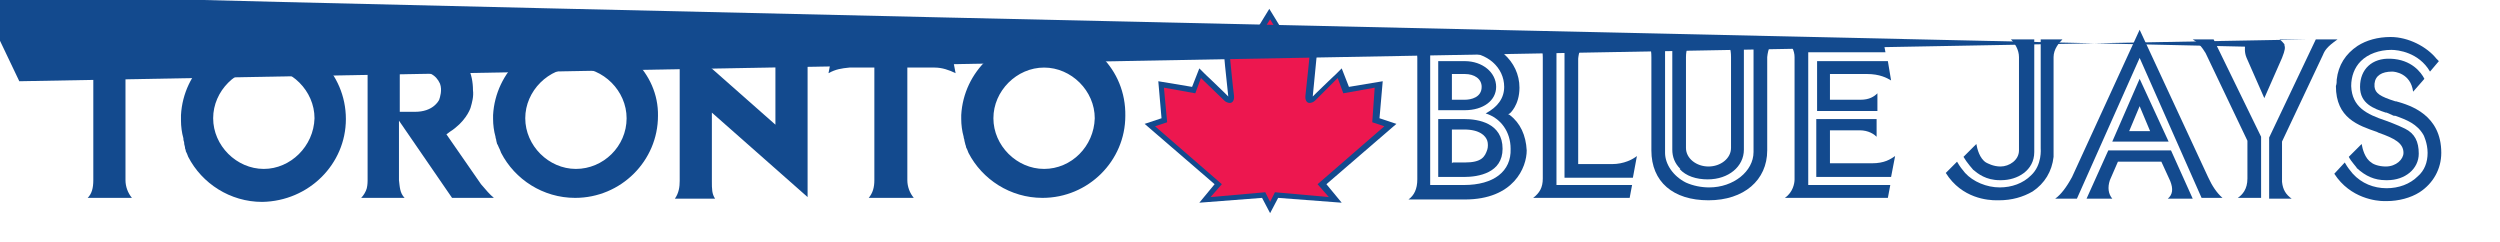
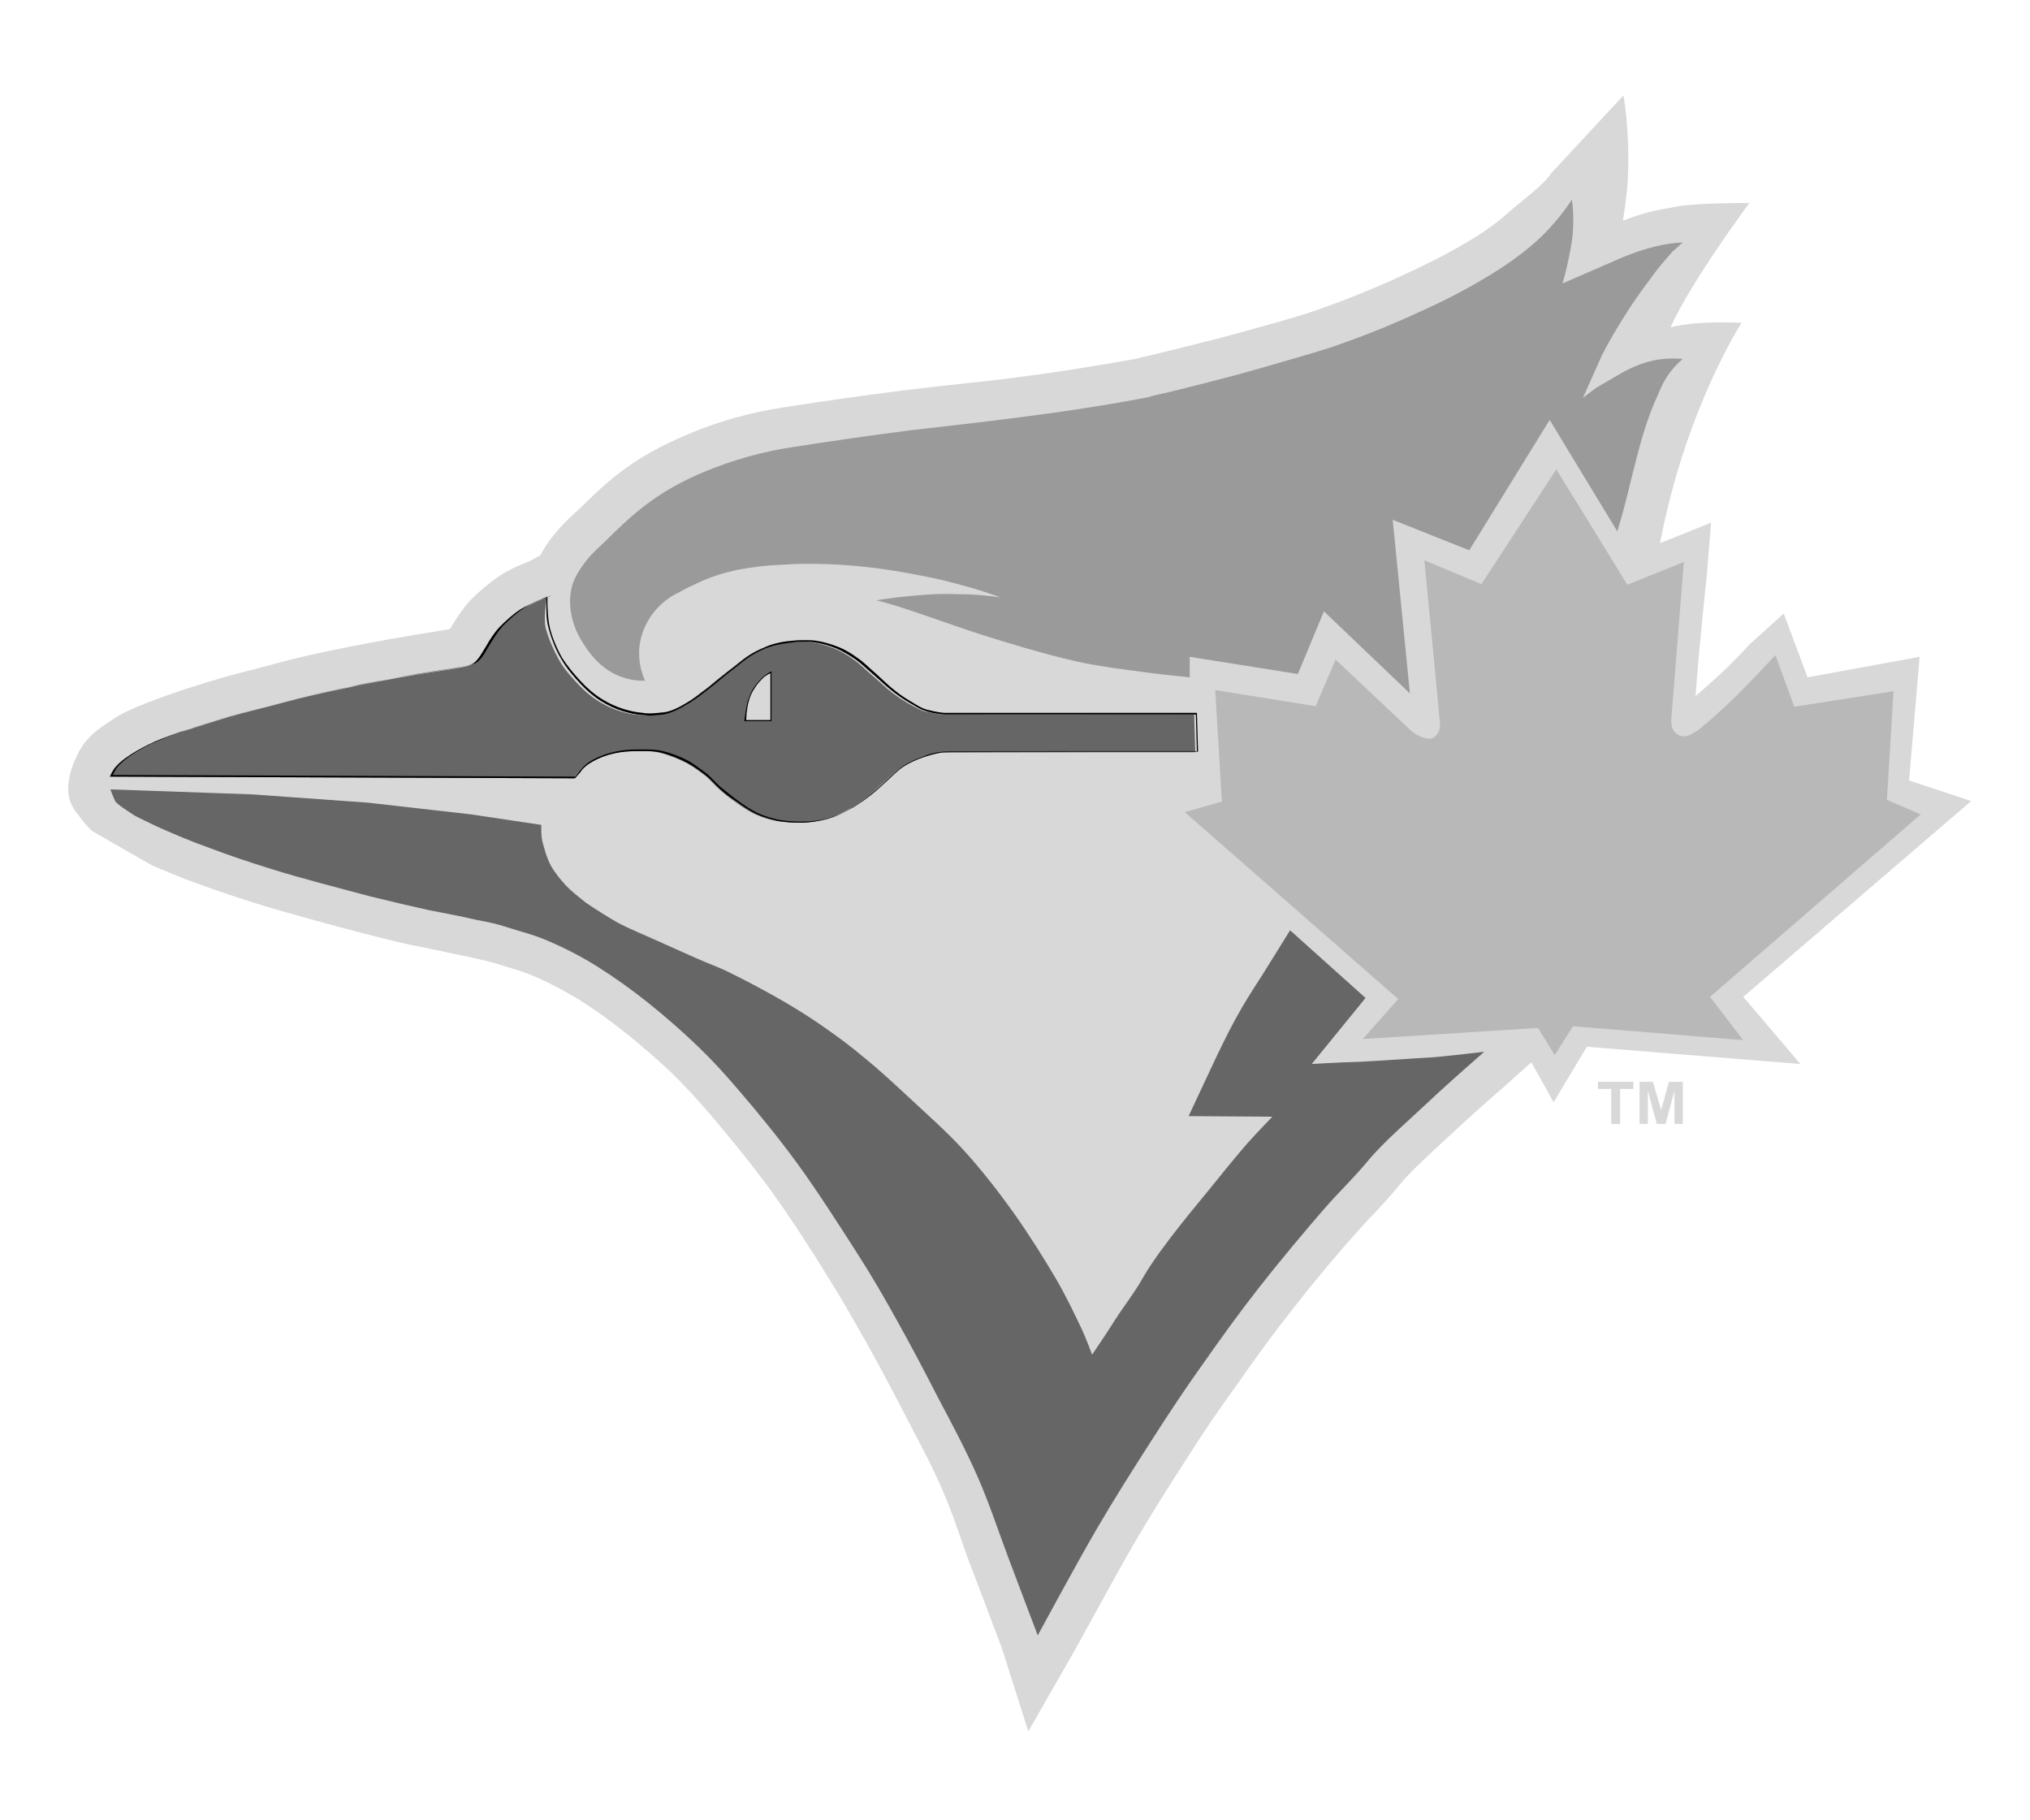
- <svg xmlns="http://www.w3.org/2000/svg" version="1.1" viewBox="0 0 310.8 30">
-   <style>.st0{fill:#134a8e;}.st1{fill:#ED174F;}</style>
-   <g>
-     <path class="st0" d="m 156.9,24.6 1,1.9 1,-1.9 7.9,0.6 -1.9,-2.3 8.7,-7.5 -2.1,-0.7 0.4,-4.6 -4.2,0.7 -0.9,-2.3 -0.7,0.7 c 0,0 -1.7,1.6 -2.4,2.3 l -0.5,0.5 0.7,-7.2 -3.1,1.2 -3,-4.9 -3,4.9 -2.8,-1.1 0.1,1.1 c 0,0 0.1,1.1 0.2,2.2 l 0.4,3.8 -0.5,-0.5 c -0.7,-0.7 -2.4,-2.3 -2.4,-2.3 l -0.7,-0.7 -0.9,2.3 -4.2,-0.7 0.4,4.6 -2.1,0.7 8.7,7.5 -1.9,2.3 z" />
-     <path class="st1" d="m 165.2,24.5 -1.4,-1.6 8.3,-7.2 -1.5,-0.5 0.3,-4.3 -3.9,0.7 -0.7,-1.9 c 0,0 -2.5,2.5 -2.8,2.8 -0.2,0.2 -0.5,0.3 -0.7,0.3 -0.3,0 -0.6,-0.3 -0.5,-1 0.1,-0.7 0.6,-5.8 0.6,-5.8 l -2.3,0.9 -2.7,-4.5 -2.8,4.5 -2.3,-0.9 c 0,0 0.5,5.2 0.6,5.8 0.1,0.7 -0.2,1 -0.5,1 -0.2,0 -0.5,-0.1 -0.7,-0.3 -0.3,-0.3 -2.9,-2.8 -2.9,-2.8 l -0.7,1.9 -3.9,-0.7 0.4,4.3 -1.5,0.5 8.3,7.2 -1.4,1.6 6.8,-0.6 0.6,1.2 0.6,-1.2 z" />
-     <path class="st0" d="M 96.4,15.5 84.5,5 v 17.5 c 0,0.7 -0.1,1.5 -0.6,2.2 h 5 C 88.5,24.1 88.5,23.5 88.5,22.5 V 22.4 14 l 11.9,10.5 V 6.9 c 0,-0.6 0.1,-1.3 0.4,-2 H 96 c 0.3,0.5 0.4,1.1 0.4,1.9 z" />
-     <path class="st0" d="M 6.6,4.9 5.9,9.1 C 6.8,8.6 7.5,8.5 8.5,8.4 h 3.1 v 14 c 0,1 -0.2,1.7 -0.7,2.2 h 5.5 C 15.9,24 15.6,23.2 15.6,22.4 V 8.4 H 19 c 0.9,0 1.8,0.3 2.6,0.7 L 20.8,4.8 H 6.6 Z" />
-     <path class="st0" d="M 103.8,4.9 103,9.1 c 0.9,-0.5 1.6,-0.6 2.6,-0.7 h 3.1 v 14 c 0,0.9 -0.2,1.6 -0.7,2.2 h 5.6 c -0.5,-0.6 -0.8,-1.4 -0.8,-2.2 v -14 h 3.4 c 0.9,0 1.8,0.3 2.6,0.7 L 118,4.9 Z" />
-     <path class="st0" d="m 59.8,22.9 -4.3,-6.2 0.4,-0.3 c 1.9,-1.2 2.5,-2.7 2.6,-3 0.2,-0.7 0.4,-1.4 0.3,-2.2 0,-1 -0.2,-2 -0.6,-2.8 L 58.1,8.3 C 57.7,7.6 57.4,7.2 56.9,6.7 56.2,6 55.1,5.5 53.9,5.2 53.6,5.1 52.5,4.9 51.4,4.9 h -6.5 c 0.5,0.7 0.8,1.3 0.8,2 v 15.6 c 0,0 0,0.5 -0.1,0.9 -0.1,0.4 -0.4,0.9 -0.7,1.2 h 5.4 C 49.7,24 49.7,23.2 49.6,22.4 V 15 l 6.6,9.6 h 5.2 c -0.5,-0.4 -1,-1 -1.6,-1.7 z M 54.6,12.4 c -0.1,0.2 -0.8,1.5 -3,1.5 H 49.7 V 8.8 h 1.8 c 1.8,0 2.7,0.5 3.2,1.6 0.3,0.8 0,1.7 -0.1,2 z" />
-     <path class="st0" d="m 208.8,21 c 0.8,0.9 2.1,1.3 3.5,1.3 2.6,0 4.5,-1.6 4.5,-3.7 V 4.9 h -2.5 c 0.7,0.5 0.9,1.2 0.9,2.2 0,0 0,7.4 0,11.3 0,1.3 -1.3,2.3 -2.8,2.3 -1.5,0 -2.8,-1 -2.8,-2.3 V 7.1 c 0,-1 0.3,-1.7 1,-2.2 h -2.7 v 13.7 c 0,0.9 0.3,1.7 1,2.4 z" />
-     <path class="st0" d="m 220.5,4.9 h -2.5 v 14 c 0,2.4 -2.5,4.4 -5.5,4.4 -1,0 -2,-0.2 -2.9,-0.6 -1.6,-0.8 -2.6,-2.3 -2.6,-3.7 0,0 0,-0.1 0,-0.5 V 4.9 h -2.6 c 0.7,0.5 0.9,1.1 0.9,2.2 0,0 0,11.6 0,11.6 0,3.9 2.7,6.2 7.1,6.2 4.4,0 7.3,-2.5 7.3,-6.2 V 7.1 c 0.1,-1 0.4,-1.7 1,-2.2 z" />
-     <path class="st0" d="m 290.6,4.9 h -2.7 l -5.8,12.2 v 7.6 h 2.8 c -0.7,-0.5 -1.1,-1.1 -1.2,-2.1 v -5 l 5.1,-10.8 c 0.2,-0.5 0.5,-1 1.8,-1.9 z" />
-     <path class="st0" d="m 286.7,4.9 h -3.3 c 0.3,0.2 0.5,0.5 0.6,0.6 v 0.1 c 0.1,0.3 0.1,0.6 -0.3,1.6 l -2.2,5 -2.2,-5 C 279,6.5 279.1,5.9 279.1,5.8 0.1,-0.4 0.3,-0.6 0.6,-0.8 h -3.4 l 5.2,10.9 z" />
-     <path class="st0" d="m 275.2,4.9 h -2.6 c 0.8,0.5 1.1,0.9 1.6,1.7 l 5.2,10.9 v 4.7 c 0,1.3 -0.6,2 -1.2,2.4 h 2.9 V 17 Z" />
-     <path class="st0" d="m 253.7,4.9 v 13.5 c 0,0.1 0.2,2.1 -1.2,3.4 -1,1 -2.4,1.5 -3.9,1.5 -1.6,0 -3.3,-0.7 -4.3,-1.8 -0.4,-0.5 -0.6,-0.7 -1,-1.4 l -1.4,1.4 c 2,3.2 5.3,3.4 6.3,3.4 0.2,0 0.3,0 0.3,0 1.6,0 3,-0.4 4.2,-1.1 1.5,-1 2.4,-2.5 2.6,-4.3 0,-0.1 0,-0.6 0,-0.7 V 7.1 c 0,-1 0.7,-1.8 1.1,-2.2 z" />
-     <path class="st0" d="m 248.6,22.4 h 0.2 c 2,0 4.1,-1.2 4.1,-3.5 V 4.9 H 250 c 0.5,0.5 1,1.3 1,2.2 v 11.6 c 0,1.2 -1.2,2 -2.3,2 -0.9,0 -1.6,-0.4 -1.8,-0.5 -0.8,-0.5 -1.1,-1.7 -1.2,-2.3 l -1.6,1.6 c 0.4,0.7 1.2,1.6 1.2,1.6 0.6,0.5 1.6,1.3 3.3,1.3 z" />
-     <path class="st0" d="m 182.1,7.6 h -3.3 v 6.1 h 3.3 c 2.3,0 3.9,-1.2 3.9,-2.9 0,-1.8 -1.7,-3.2 -3.9,-3.2 z m 0,4.8 h -1.6 V 9.2 h 1.6 c 1.2,0 2.1,0.6 2.1,1.6 0,1.3 -1.3,1.6 -2.1,1.6 z" />
-     <path class="st0" d="m 186.8,18.5 c 0,-3.2 -3,-3.7 -4.8,-3.7 h -3.2 V 22 h 3.2 c 1.8,0 4.8,-0.5 4.8,-3.5 z m -6.3,1.8 v -4.2 h 1.5 c 2,0 2.7,0.8 2.9,1.4 0.1,0.3 0.1,0.8 0,1.1 -0.3,0.9 -0.7,1.6 -2.8,1.6 h -1.5 z" />
-     <path class="st0" d="m 187.7,14.3 -0.2,-0.1 0.2,-0.1 c 0,0 1.2,-1 1.2,-3.2 C 188.9,7.6 186,5 182.2,5 h -7 c 0.6,0.5 1,1.3 1,2.2 v 15.1 c 0,1.2 -0.4,2 -1.1,2.5 h 7 c 6.1,0 7.7,-4 7.7,-6.1 -0.1,-1.9 -0.8,-3.4 -2.1,-4.4 z M 182,23 h -4.2 V 6.5 h 4.3 c 2.8,0 4.9,1.9 4.9,4.3 0,1.4 -0.8,2.5 -2.3,3.3 1.9,0.6 3.1,2.3 3.1,4.4 0.1,2.8 -2.1,4.5 -5.8,4.5 z" />
-     <path class="st0" d="m 193.5,4.9 h -2.6 c 0.6,0.5 0.9,1.2 0.9,2.2 v 15.1 c 0,1.1 -0.4,1.8 -1.2,2.4 h 12 l 0.3,-1.6 h -9.4 z" />
-     <path class="st0" d="m 200.1,20.4 c -0.6,0 -2.5,0 -3.7,0 h -0.2 v -0.2 c 0,-1.7 0,-11.4 0,-12.9 0,0 0.1,-1.5 0.9,-2.2 h -2.6 v 17 h 8.5 l 0.5,-2.7 c -0.5,0.4 -1.6,1 -3.1,1 h -0.3 z" />
-     <path class="st0" d="m 232.7,20.3 c 0,0 -0.2,0 -1.3,0 -1.5,0 -3.7,0 -3.7,0 h -0.2 v -4.1 h 3.7 c 1.1,0 1.8,0.5 2.1,0.8 v -2.2 h -7.5 V 22 h 9.3 l 0.5,-2.6 c -0.6,0.4 -1.3,0.9 -2.9,0.9 z" />
-     <path class="st0" d="m 225.8,13.8 h 7.6 v -2.2 c -0.4,0.4 -1,0.8 -2.1,0.8 h -3.8 V 9.2 h 4.6 c 1.6,0 2.5,0.5 3,0.8 l -0.4,-2.4 h -8.8 v 6.2 z" />
-     <path class="st0" d="m 224.7,6.5 h 9.7 L 234.1,4.9 H 222 c 0.7,0.6 1.1,1.4 1.1,2.2 0,7.6 0,11.4 0,13.3 0,1.9 0,1.9 0,1.9 0,0.5 -0.2,1.6 -1.2,2.3 h 12.8 L 235,23 H 224.8 V 6.5 Z" />
-     <path class="st0" d="m 262.6,17.6 h 7 L 266,9.8 Z m 2.1,-1.3 1.3,-3.1 1.3,3.1 z" />
-     <path class="st0" d="m 274.5,22 L 266,3.7 257.6,22 c -0.7,1.3 -1.4,2.2 -2.1,2.7 h 2.7 l 7.8,-17.5 7.7,17.4 h 2.6 C 275.6,24 275,23.1 274.5,22 Z" />
-     <path class="st0" d="m 262.1,18.7 -2.7,6 h 3.2 c -0.5,-0.6 -0.6,-1.4 -0.3,-2.3 l 1,-2.3 h 5.4 l 1.1,2.4 c 0.4,1 0.3,1.7 -0.3,2.2 h 3.1 l -2.7,-6 z" />
-     <path class="st0" d="m 303.5,19 c 0,-4.7 -3.8,-5.9 -5.6,-6.4 h -0.1 c -1.9,-0.6 -2.5,-1 -2.6,-1.8 0,-0.2 0,-0.3 0,-0.4 0.1,-1 0.9,-1.5 2.2,-1.5 0.3,0 2.3,0.2 2.6,2.5 l 1.4,-1.6 C 301,9 299.8,7.4 297.2,7.3 c -2.3,-0.1 -3.8,1.3 -3.8,3.5 0,2.1 1.7,2.7 3.2,3.2 h 0.1 l 0.7,0.3 c 0.1,0.1 0.3,0.1 0.4,0.1 1.4,0.5 2.7,1 3.5,2.4 0,0 0.5,1 0.5,2.2 0,1.2 -0.4,2.2 -1.2,2.9 -1,1 -2.4,1.5 -3.9,1.5 -1.6,0 -3.1,-0.6 -4.2,-1.8 -0.4,-0.5 -0.6,-0.7 -1,-1.4 l -1.3,1.4 c 2,3.1 5.3,3.4 6.2,3.4 0.1,0 0.1,0 0.1,0 h 0.2 c 1.5,0 3,-0.4 4.1,-1.1 1.7,-1.1 2.7,-2.9 2.7,-4.9 z" />
-     <path class="st0" d="m 296.6,22.4 h 0.2 c 2.2,0 3.9,-1.4 3.9,-3.3 0,-1.5 -0.5,-2.5 -1.7,-3.1 -1,-0.5 -2.4,-1 -2.4,-1 -2.4,-0.8 -4.2,-1.7 -4.3,-4.3 0,-1.2 0.4,-2.3 1.2,-3.1 0.9,-0.9 2.3,-1.4 3.8,-1.4 0.8,0 3.4,0.3 4.8,2.7 l 1.1,-1.3 -0.1,-0.1 -0.2,-0.2 c -1.2,-1.5 -3.5,-2.7 -5.7,-2.7 -1.6,0 -3,0.4 -4.1,1.1 -1.5,1 -2.4,2.4 -2.6,4.2 0,0.3 0,0.5 -0.1,0.8 0,4 2.8,4.9 5.1,5.7 l 0.2,0.1 c 2,0.7 3.1,1.3 3.1,2.5 0,0.8 -0.9,1.7 -2.2,1.7 -0.9,0 -1.6,-0.3 -1.8,-0.5 -0.8,-0.5 -1.1,-1.7 -1.2,-2.3 l -1.6,1.6 c 0.3,0.6 1,1.3 1,1.4 1.1,1 2.2,1.5 3.6,1.5 z" />
-     <path class="st0" d="m 32.8,4.6 c -5.5,0 -10,4.3 -10.3,9.7 0,0.2 0,0.3 0,0.5 0,0.1 0,0.1 0,0.2 0,0.7 0.1,1.5 0.3,2.2 0,0 0,0 0,0.1 0,0.2 0.1,0.3 0.1,0.5 0,0 0,0.1 0,0.1 0,0.1 0.1,0.3 0.1,0.4 0,0 0,0.1 0,0.1 0,0.1 0.1,0.2 0.1,0.4 0.1,0.2 0.2,0.4 0.3,0.7 1.7,3.3 5.2,5.6 9.2,5.6 C 38.4,25 43,20.4 43,14.8 43,9.1 38.4,4.6 32.8,4.6 Z m 0,16.4 c -3.4,0 -6.3,-2.9 -6.3,-6.3 0,-3.4 2.9,-6.3 6.3,-6.3 3.4,0 6.3,2.9 6.3,6.3 -0.1,3.5 -3,6.3 -6.3,6.3 z" />
-     <path class="st0" d="m 71.6,4.6 c -5.5,0 -10,4.3 -10.3,9.7 0,0.2 0,0.3 0,0.5 0,0.7 0.1,1.5 0.3,2.2 0,0.2 0.1,0.3 0.1,0.5 0,0.1 0.1,0.3 0.1,0.4 0.1,0.1 0.1,0.2 0.2,0.4 0.1,0.2 0.2,0.4 0.3,0.7 1.7,3.3 5.2,5.6 9.2,5.6 5.7,0 10.3,-4.6 10.3,-10.2 C 81.9,9.1 77.3,4.6 71.6,4.6 Z m 0,16.4 c -3.4,0 -6.3,-2.9 -6.3,-6.3 0,-3.4 2.9,-6.3 6.3,-6.3 3.4,0 6.3,2.9 6.3,6.3 0,3.5 -2.9,6.3 -6.3,6.3 z" />
-     <path class="st0" d="m 129.8,4.6 c -5.5,0 -10,4.3 -10.3,9.7 0,0.2 0,0.3 0,0.5 0,0.7 0.1,1.5 0.3,2.2 0,0.2 0.1,0.3 0.1,0.5 0,0.1 0.1,0.3 0.1,0.4 0,0.1 0.1,0.2 0.1,0.4 0.1,0.2 0.2,0.4 0.3,0.7 1.7,3.3 5.2,5.6 9.2,5.6 5.7,0 10.3,-4.6 10.3,-10.2 0.1,-5.8 -4.5,-10.3 -10.2,-10.3 z m 0,16.4 c -3.4,0 -6.3,-2.9 -6.3,-6.3 0,-3.4 2.9,-6.3 6.3,-6.3 3.4,0 6.3,2.9 6.3,6.3 -0.1,3.5 -2.9,6.3 -6.3,6.3 z" />
+ <svg xmlns="http://www.w3.org/2000/svg" version="1.1" id="Layer_1" x="0px" y="0px" viewBox="67 86 366 328" style="enable-background:new 0 0 500 500;" xml:space="preserve">
+   <style type="text/css">
+ 	.st0{fill:#9A9A9A;}
+ 	.st1{fill:#D8D8D8;}
+ 	.st2{fill:#666666;}
+ 	.st3{fill:#B8B8B8;}
+ </style>
+   <g id="XMLID_2_">
+     <path id="XMLID_7_" class="st1" d="M422.4,230.4l-11.2-3.7l1.9-22.3l-20.2,3.7l-4.3-11.5l-6.1,5.5c-3.8,4.1-5.7,5.8-9.8,9.4   c0.7-9.8,2-21.4,2-21.5l0.8-9.8c0,0-3.1,1.3-9.2,3.7c4.6-24.2,14.7-39.7,14.7-39.7s-7.6-0.5-12.8,0.8c3.7-8.3,14.2-22.4,14.2-22.4   s-8.5-0.1-12.9,0.6c-4.5,0.8-6.4,1.2-9.9,2.6c0,0,0.8-4.8,0.9-7.7c0.4-8.5-0.8-14.9-0.8-14.9l-13,14c-1.4,2.2-5.5,5.1-7.5,6.9   c-2.2,2-4.8,3.9-8.3,5.9c-3.4,2-7.2,3.9-11.8,6c-5.3,2.4-10.1,4.3-14.7,5.9c-3.7,1.3-7.6,2.3-11.1,3.3c-3.3,0.9-6.8,1.9-10.2,2.7   c-3.4,0.9-6.9,1.7-10.6,2.6l-0.7,0.2l-0.1,0c-7.3,1.3-14.7,2.5-22,3.4c-3.8,0.5-7.6,0.9-11.4,1.3c-2.9,0.3-5.8,0.7-8.6,1   c-7.1,0.9-14.2,1.9-21.2,3c-6,0.9-11.9,2.5-17.5,4.9c-4.8,2-8.9,4.3-12.4,7c-2.6,2-4.9,4.2-7.1,6.4l-1,0.9   c-1.2,1.1-2.5,2.4-3.7,3.9c-0.9,1.1-1.7,2.3-2.4,3.6l-1.8,1c-1.3,0.5-3.9,1.6-5.5,2.7c-1.8,1.2-3.6,2.7-5.2,4.3   c-1.4,1.5-2.4,3.1-3.1,4.2l-0.2,0.3c-0.1,0.2-0.3,0.5-0.5,0.8c-1.2,0.2-2.9,0.5-4.2,0.7c-1.2,0.2-2.5,0.4-3.6,0.6   c-4.2,0.7-9.5,1.7-13.3,2.5c-3.8,0.8-7.1,1.5-10.6,2.5c-1,0.3-2,0.5-3,0.8c-2.3,0.6-4.8,1.2-7.1,1.9c-3,0.9-6.3,1.9-9.3,3   c-2.8,1-4.6,1.7-6.4,2.5c-1.8,0.8-3,1.6-3.9,2.2l-0.3,0.2c-1.4,0.9-2.7,1.9-3.8,3.2c-0.8,0.9-1.3,1.9-1.6,2.4l0,0.1   c-0.6,1.2-1.7,3.4-1.7,6.4c0,2.7,1.9,4.6,1.9,4.6c0.3,0.5,1.3,1.7,1.8,2.2c0.2,0.2,0.4,0.4,0.6,0.6l10.8,6.2   c2.9,1.2,5.6,2.4,8.3,3.3c4,1.5,7.4,2.6,11.9,4c4.7,1.4,11.9,3.4,17.7,4.9c5.1,1.3,7.8,2,11.1,2.6c3.9,0.8,7,1.5,8.2,1.7l0.8,0.2   c1.7,0.4,2.9,0.6,4.4,1.1c0.5,0.2,1.1,0.3,1.6,0.5c1.6,0.5,3.2,0.9,4.9,1.7c2.5,1,5.4,2.6,8.1,4.2c2.4,1.5,5.1,3.4,8.4,6   c3,2.4,6,5,8.5,7.4c2.5,2.5,4.2,4.3,7.1,7.7c3.8,4.5,7.2,8.7,10,12.5c3.9,5.3,8.7,12.8,10.5,15.8c2.9,4.6,4.5,7.5,6.9,11.7   c2.1,3.7,4.5,8.2,7.3,13.6c0.5,1,1,1.9,1.5,2.9c1.9,3.6,3.9,7.4,5.4,11c1.3,2.9,2.3,5.9,3.4,9c0.6,1.7,1.2,3.5,1.9,5.2   c1.8,4.8,5.3,14,5.3,14l4.8,15.1l8.2-14.3c0.1-0.1,7.3-13.4,10.6-19.1c3.6-6.2,6.7-11,9.4-15.2c3.1-4.9,6.2-9.5,9.5-14   c3.4-4.9,6.4-9,9.8-13.3c4.1-5.3,9.2-11.3,11.3-13.6c1.4-1.6,2.5-2.8,3.6-3.9c1.4-1.5,2.8-3,4.6-5.2c1.9-2.3,5.2-5.3,8-7.9   c0.9-0.8,1.8-1.7,2.6-2.4c3.4-3.2,9.5-8.4,9.5-8.5l3.6-3.2l4,7.2l6-10l38.5,3.1l-10.3-12.1L422.4,230.4z" />
+     <path id="XMLID_8_" class="st0" d="M274.2,157.5L274.2,157.5c3.6-0.8,7.2-1.7,10.7-2.6c3.5-0.9,6.9-1.8,10.3-2.8   c3.8-1.1,7.7-2.2,11.5-3.4c5.3-1.8,10.4-3.8,15.4-6.1c4.3-1.9,8.5-4,12.5-6.4c3.4-2,6.6-4.2,9.5-6.8c2.4-2.2,4.5-4.7,6.3-7.4   c0.3,1.9,0.3,3.8,0.2,5.7c-0.1,1.5-0.4,3-0.7,4.5c-0.3,1.6-0.7,3.3-1.2,4.9l9.2-4c4-1.8,8.2-3.2,12.5-3.4l-1.9,1.7   c-1.4,1.6-2.7,3.1-3.9,4.8c-1.3,1.7-2.5,3.4-3.7,5.2c-1.8,2.8-3.6,5.7-5.1,8.7l-3.4,7.6l2.4-1.8c1.4-0.8,2.7-1.6,4.1-2.4   c1.4-0.8,2.8-1.5,4.3-2c1.2-0.4,2.5-0.7,3.8-0.8c1.1-0.1,2.3-0.1,3.4,0c-0.7,0.6-1.3,1.2-1.8,1.8c-1.1,1.3-2,2.9-2.6,4.5   c-1,2.1-1.8,4.3-2.5,6.5c-1,3.1-1.7,6.2-2.5,9.3c-0.7,3-1.5,6-2.4,9l-12.2-20.1l-14.5,23.5l-13.8-5.5l3.1,31.3l-15.5-14.8   l-4.7,11.3l-19.5-3.1v3.7c-2.9-0.3-5.8-0.6-8.7-1c-3.8-0.5-7.7-1-11.4-1.8c-3.2-0.7-6.4-1.6-9.6-2.5c-3.4-1-6.7-2-10-3.1   c-3.3-1.1-6.6-2.3-9.9-3.4c-2.3-0.8-4.6-1.5-6.9-2.1c2.6-0.4,5.1-0.7,7.7-0.9c2.2-0.2,4.4-0.3,6.7-0.2c2.7,0,5.4,0.2,8,0.6   c-3.5-1.3-7.1-2.3-10.8-3.2c-3.6-0.8-7.3-1.5-11-2c-3.1-0.4-6.2-0.7-9.3-0.8c-2.8-0.1-5.5-0.1-8.3,0.1c-2.7,0.1-5.3,0.4-7.9,0.9   c-2.4,0.5-4.7,1.2-6.9,2.2c-1.3,0.6-2.6,1.2-3.8,1.9c-3.3,1.5-5.9,4.6-6.8,8.1c-0.7,2.6-0.4,5.4,0.7,7.8c-2.4,0.1-4.7-0.6-6.7-1.9   c-1.5-1-2.7-2.3-3.7-3.7c-0.9-1.3-1.8-2.7-2.3-4.2c-0.9-2.4-1.1-5.1-0.4-7.5c0.5-1.5,1.4-2.9,2.4-4.2c1-1.3,2.2-2.4,3.4-3.5   c2.3-2.3,4.7-4.6,7.3-6.6c3.3-2.5,6.9-4.5,10.8-6.1c5.1-2.1,10.4-3.6,15.8-4.4c7-1.1,14-2.1,21-3c6.7-0.8,13.4-1.5,20.1-2.4   c7.9-1,15.8-2.2,23.6-3.7" />
+     <path id="XMLID_11_" class="st2" d="M165.6,193.7c0,0-3.2,1.3-4.7,2.2c-1.4,0.9-2.7,2.1-3.8,3.2c-1.1,1.1-1.8,2.5-2.4,3.4   c-0.6,0.9-1.4,2.6-2.5,3.2c-1.1,0.7-6.6,1.3-10.6,2c-4,0.7-9.1,1.6-13,2.5c-3.9,0.8-7,1.5-10.3,2.4c-3.3,0.9-6.8,1.7-9.9,2.6   c-3.1,0.9-6.4,2-8.9,2.8c-2.5,0.9-4.2,1.5-5.8,2.3c-1.6,0.8-2.6,1.4-3.5,2c-0.9,0.6-1.6,1.2-2.3,1.9c-0.7,0.7-1.1,1.8-1.1,1.8   l83.6,0.3c0,0,0.8-1.1,1.3-1.6c0.5-0.5,0.9-0.9,2-1.5c1.1-0.6,2.4-1.1,3.8-1.4c1.4-0.3,2.8-0.4,4.1-0.4c1.4,0,2.8-0.1,4.4,0.3   c1.6,0.4,3.3,1.1,4.7,1.8c1.3,0.7,2.5,1.6,3.4,2.3c0.9,0.7,1.7,1.7,2.6,2.5c0.9,0.8,1.8,1.5,2.8,2.2c1.1,0.8,2.4,1.7,3.7,2.3   c1.3,0.6,2.5,0.9,3.8,1.2c1.3,0.2,2.7,0.3,4.2,0.3c1.5,0,3.5-0.3,5-0.7c1.6-0.5,3-1.3,4.3-2c1.3-0.7,2.4-1.6,3.4-2.4   c1-0.8,1.7-1.6,2.7-2.4c0.9-0.8,1.8-1.8,2.9-2.5c1.1-0.7,2.4-1.3,3.6-1.7c1.2-0.4,2.3-0.7,3.5-0.9c1.3-0.1,45.9-0.1,45.9-0.1   l-0.2-6.8c0,0-38.9,0.1-45.5,0c-1.3-0.1-2.3-0.4-3.2-0.6c-0.9-0.3-1.2-0.5-2.3-1.1c-1.1-0.6-2.2-1.3-3.4-2.2   c-1.2-0.9-2.5-2.2-3.7-3.2c-1.2-1-2.1-2-3.3-2.8c-1.1-0.8-2.2-1.5-3.5-2c-1.2-0.5-2.6-0.9-3.9-1.1c-1.4-0.2-2.7-0.1-4.1,0   c-1.4,0.1-2.6,0.3-4.1,0.8c-1,0.3-2.4,1-3.2,1.5c-1.5,0.9-2.6,2-4,3c-1.3,1-2.5,2-3.7,3c-1.4,1-2.5,2-4.1,2.9   c-1.2,0.7-2.9,1.6-4.2,1.8c-1.7,0.2-2.5,0.2-3.8,0.1c-1.3-0.1-2.2-0.3-3.5-0.7c-1.3-0.4-2.6-1-3.9-1.8c-1.3-0.8-2.6-1.9-3.8-3.2   c-1.2-1.3-2.5-2.7-3.4-4.4c-0.9-1.6-1.8-3.7-2.3-5.5S165.6,193.7,165.6,193.7L165.6,193.7z M206,207.2v8.7h-4.6   c0,0,0.2-2.4,0.5-3.5c0.2-0.8,0.6-1.7,1.1-2.4c0.4-0.7,1-1.3,1.6-1.9C205,207.8,206,207.2,206,207.2L206,207.2z" />
+     <path id="XMLID_14_" d="M165.6,193.7l0-0.1c0,0-3.2,1.3-4.7,2.2c-1.4,0.9-2.7,2.1-3.8,3.2c-1.1,1.2-1.9,2.5-2.4,3.4   c-0.6,0.9-1.4,2.6-2.4,3.2c-0.5,0.3-2.2,0.7-4.2,1c-2,0.3-4.4,0.7-6.4,1c-4,0.7-9.1,1.6-13,2.5c-3.9,0.8-7,1.5-10.3,2.4   c-3.3,0.9-6.8,1.7-9.9,2.6c-3.1,0.9-6.4,2-8.9,2.8c-2.5,0.9-4.2,1.5-5.8,2.3l0,0c-1.6,0.8-2.6,1.4-3.5,2c-0.9,0.6-1.7,1.2-2.3,1.9   l0,0c-0.7,0.8-1.1,1.8-1.1,1.8l-0.1,0.1l83.9,0.3l0,0c0,0,0.2-0.3,0.5-0.6c0.3-0.3,0.6-0.7,0.8-1c0.5-0.5,0.9-0.9,2-1.5   c1.1-0.6,2.4-1.1,3.8-1.4c1.4-0.3,2.7-0.4,4.1-0.4l0-0.1v0.1c0.4,0,0.8,0,1.2,0c1,0,2.1,0,3.2,0.3l0,0l0,0c1.6,0.4,3.3,1.1,4.6,1.8   c1.3,0.7,2.5,1.6,3.4,2.3l0.1-0.1l-0.1,0.1c0.9,0.7,1.7,1.7,2.6,2.5c0.9,0.8,1.8,1.5,2.9,2.2c1.1,0.8,2.4,1.7,3.7,2.3   c1.3,0.6,2.5,0.9,3.8,1.2c1.3,0.2,2.5,0.3,3.9,0.3c0.1,0,0.2,0,0.3,0h0c1.5,0,3.5-0.3,5.1-0.8c1.6-0.5,3-1.3,4.3-2   c1.3-0.8,2.4-1.6,3.4-2.4c1-0.8,1.8-1.6,2.7-2.4c0.9-0.8,1.8-1.8,2.9-2.5c1.1-0.7,2.4-1.3,3.6-1.7c1.2-0.4,2.2-0.7,3.5-0.9   c0.7-0.1,14.4-0.1,26.7-0.1c5.1,0,9.9,0,13.4,0c3.5,0,5.8,0,5.8,0l0.1,0l-0.2-7l-0.1,0c0,0-1.1,0-2.9,0c-5.5,0-17.8,0-27.9,0   c-6.7,0-12.5,0-14.7,0l0,0.1l0-0.1c-1.3-0.1-2.3-0.4-3.2-0.6c-0.9-0.3-1.2-0.5-2.2-1.1c-1-0.6-2.2-1.3-3.3-2.2   c-1.2-0.9-2.5-2.2-3.6-3.2c-1.2-1-2.1-2-3.3-2.8c-1.1-0.8-2.2-1.5-3.5-2c-1.3-0.5-2.6-0.9-4-1.1c-0.6-0.1-1.2-0.1-1.9-0.1   c-0.8,0-1.5,0-2.3,0.1c-1.4,0.1-2.6,0.3-4.1,0.8c-1,0.4-2.4,1-3.2,1.5c-1.5,0.9-2.6,2-4,3c-1.3,1-2.5,2-3.7,3c-1.4,1-2.5,2-4.1,2.9   c-1.1,0.7-2.9,1.6-4.1,1.7c-1,0.1-1.8,0.2-2.5,0.2c-0.4,0-0.8,0-1.3-0.1c-1.2-0.1-2.2-0.3-3.5-0.7c-1.3-0.4-2.6-1-3.9-1.8   c-1.3-0.8-2.6-1.9-3.8-3.2c-1.2-1.3-2.4-2.7-3.4-4.3c-0.9-1.6-1.8-3.7-2.2-5.5c-0.3-1.3-0.4-3.4-0.4-4.6c0-0.5,0-0.9,0-0.9   L165.6,193.7l-0.1,0l0,0L165.6,193.7l0-0.1L165.6,193.7l0.1,0l0,0l-0.2,0c0,0,0,0.3,0,0.9c0,1.2,0,3.3,0.4,4.6   c0.5,1.9,1.3,4,2.3,5.6c0.9,1.6,2.2,3.1,3.4,4.4c1.2,1.3,2.5,2.4,3.8,3.2c1.3,0.8,2.6,1.4,3.9,1.8c1.3,0.4,2.3,0.6,3.5,0.7   c0.5,0,0.9,0.1,1.3,0.1c0.7,0,1.4-0.1,2.5-0.2c1.3-0.2,3.1-1.1,4.2-1.8c1.6-0.9,2.8-1.9,4.1-2.9c1.2-0.9,2.4-2,3.7-3   c1.4-1,2.5-2.1,4-3c0.8-0.5,2.2-1.2,3.2-1.5c1.5-0.5,2.7-0.6,4.1-0.8c0.7-0.1,1.5-0.1,2.2-0.1c0.6,0,1.2,0,1.8,0.1   c1.3,0.2,2.7,0.6,3.9,1.1c1.2,0.5,2.3,1.2,3.5,2c1.1,0.8,2.1,1.8,3.3,2.8c1.1,1,2.5,2.3,3.7,3.2c1.2,0.9,2.3,1.6,3.4,2.2   c1,0.6,1.3,0.8,2.3,1.1c0.9,0.3,1.9,0.5,3.2,0.6l0,0h0c2.2,0,8,0,14.7,0c13.5,0,30.8,0,30.8,0l0-0.1l-0.1,0l0.2,6.8l0.1,0l0-0.1   c0,0-9.1,0-19.2,0c-12.3,0-26,0-26.7,0.1c-1.3,0.1-2.4,0.4-3.6,0.9c-1.2,0.4-2.5,1-3.6,1.7c-1.1,0.7-2,1.7-2.9,2.5   c-0.9,0.8-1.7,1.6-2.7,2.4c-1,0.8-2.1,1.7-3.3,2.4c-1.3,0.8-2.7,1.5-4.2,2c-1.6,0.5-3.5,0.7-5,0.7h0c-0.1,0-0.2,0-0.3,0   c-1.4,0-2.6-0.1-3.9-0.3c-1.3-0.3-2.5-0.6-3.8-1.2c-1.3-0.6-2.6-1.5-3.7-2.3c-1.1-0.8-1.9-1.5-2.8-2.2c-0.9-0.7-1.7-1.7-2.6-2.5   l0,0l0,0c-0.9-0.7-2.1-1.6-3.4-2.4c-1.3-0.7-3-1.4-4.7-1.8l0,0.1l0-0.1c-1.2-0.3-2.3-0.3-3.3-0.3c-0.4,0-0.8,0-1.2,0h0   c-1.4,0-2.7,0.1-4.1,0.4c-1.4,0.3-2.8,0.8-3.9,1.4c-1.1,0.6-1.5,1-2,1.5c-0.5,0.5-1.3,1.6-1.3,1.6l0.1,0.1l0-0.1l-83.6-0.3l0,0.1   l0.1,0c0,0,0.1-0.3,0.3-0.6c0.2-0.4,0.4-0.8,0.8-1.2l-0.1-0.1l0.1,0.1c0.7-0.7,1.4-1.3,2.3-1.9c0.9-0.6,1.9-1.2,3.5-2l0,0   c1.6-0.7,3.3-1.4,5.8-2.3c2.5-0.9,5.8-1.9,8.9-2.8c3.1-0.9,6.6-1.7,9.9-2.6c3.3-0.9,6.4-1.6,10.3-2.4c3.9-0.8,9-1.8,13-2.5   c2-0.3,4.4-0.7,6.4-1c2-0.3,3.7-0.7,4.3-1c1.2-0.7,1.9-2.4,2.5-3.3c0.6-0.9,1.3-2.2,2.4-3.4c1.1-1.1,2.4-2.3,3.8-3.2   c0.7-0.5,1.9-1,2.8-1.4c1-0.4,1.8-0.7,1.8-0.7l0.1,0l0-0.1L165.6,193.7z M206,207.2h-0.1v8.6h-4.5v0.1l0.1,0c0,0,0.1-0.6,0.1-1.3   c0.1-0.7,0.2-1.6,0.4-2.2c0.2-0.8,0.6-1.7,1.1-2.4c0.4-0.7,1-1.3,1.6-1.9c0.2-0.2,0.6-0.4,0.9-0.6   C205.8,207.4,206.1,207.3,206,207.2L206,207.2l-0.1,0v0H206h0.1v0V207l-0.2,0.1c0,0-1,0.6-1.4,1c-0.6,0.6-1.2,1.2-1.6,1.9   c-0.5,0.7-0.8,1.6-1.1,2.4c-0.3,1.2-0.6,3.5-0.6,3.5l0,0.1h4.9v-8.8H206z" />
+     <path id="XMLID_15_" class="st3" d="M307.8,204.9l13.7,12.9c1.1,0.9,2.8,1.7,3.9,1.2c0.8-0.5,1.4-1.5,1.2-2.8   c-0.8-8.8-2.8-29.2-2.8-29.2l10.3,4.3l13.5-20.7l12.8,20.8l10.2-4.1c0,0-1.6,19.6-2.3,28.8c0.1,1.1,0.3,1.8,1.3,2.4   c1.5,0.6,2,0,3.6-0.9c5.5-4.5,9.2-8.5,13.9-13.5l3.4,9.3l17.9-2.8l-1.2,19.6l6.1,2.6l-38,32.9l6,7.8l-30.7-2.5l-3.3,5.2l-3-4.9   l-31.6,2l6.4-7.2l-38.5-33.7l6.7-1.9l-1.2-20.1l18.1,2.9L307.8,204.9z" />
+     <path id="XMLID_16_" class="st2" d="M86.9,228.3l25.6,0.9l20.9,1.5l18.5,2.1l12.7,1.9c0,0-0.1,1.8,0.2,3c0.3,1.2,0.8,3,1.5,4.3   c0.7,1.3,1.8,2.6,2.8,3.7c1.1,1.1,2,1.8,3.5,3c1.6,1.1,3.8,2.5,5.9,3.7c2.1,1.1,4.4,2,6.8,3.1c2.4,1.1,5.2,2.3,7.4,3.3   c2.2,1,3.4,1.3,6,2.6c2.7,1.3,7,3.6,9.9,5.3c2.9,1.7,5.2,3.2,7.6,4.9c2.4,1.7,4.3,3.1,6.9,5.3c2.6,2.1,5.6,4.9,8.5,7.6   c3,2.8,6.2,5.6,9.2,8.9c3.1,3.4,6.3,7.5,9,11.3c2.7,3.8,5.4,8.1,7.4,11.5c2,3.4,3.5,6.6,4.6,8.9c1.1,2.3,2.1,5.1,2.1,5.1   s2.4-3.5,3.9-5.9c1.5-2.4,3.8-5.3,5.4-8.2c1.7-2.9,4.2-6.2,6.4-9c2.2-2.8,4.9-6,6.9-8.5c2-2.5,3.6-4.4,5.3-6.4   c1.8-2,4.6-4.9,4.6-4.9l-15.1-0.1c0,0,2.3-4.9,3.7-7.9c1.4-3,3.2-6.8,4.8-9.7c1.6-2.9,3-5.1,4.7-7.7c1.6-2.6,5.1-8.2,5.1-8.2   l13.6,12.2l-9.7,11.9c0,0,4.9-0.3,8.8-0.4c3.9-0.2,9.3-0.6,13-0.8c2.5-0.2,9.3-1,9.3-1s-6.2,5.4-9.7,8.7c-3.5,3.3-8.5,7.6-11.3,11   c-3,3.6-4.8,5.1-8.1,8.9c-3.3,3.8-7.9,9.3-11.5,13.9c-3.6,4.6-6.7,8.9-10,13.6c-3.3,4.6-6.4,9.3-9.6,14.3c-3.2,5-6.2,9.7-9.6,15.5   c-3.4,5.8-10.7,19.3-10.7,19.3s-3.5-9.2-5.3-14c-1.8-4.8-3.4-9.7-5.5-14.5c-2.1-4.8-4.7-9.7-7.2-14.4c-2.4-4.7-5-9.6-7.4-13.9   c-2.4-4.3-4.1-7.3-7.1-12c-3-4.7-7.3-11.4-10.8-16.2c-3.5-4.8-7.3-9.4-10.3-12.9c-3-3.5-4.8-5.5-7.6-8.2c-2.8-2.7-6-5.5-9-7.9   c-3-2.4-6.1-4.6-9.1-6.5c-3-1.9-6.2-3.5-9-4.7c-2.8-1.2-5.1-1.7-7.2-2.4c-2.1-0.7-3.7-1-5.8-1.4c-2.1-0.5-5.1-1.1-8.3-1.7   c-3.2-0.7-5.8-1.3-10.7-2.5c-4.9-1.3-12.6-3.3-17.4-4.8c-4.8-1.5-8.1-2.6-11.5-3.9c-3.4-1.2-6.4-2.5-8.7-3.5   c-2.2-1-4.8-2.3-4.8-2.3s-2.9-1.8-3.6-2.6C87.3,229.4,86.9,228.3,86.9,228.3L86.9,228.3z" />
+     <polygon id="XMLID_17_" class="st1" points="357.5,288.6 357.5,282.3 355.1,282.3 355.1,281 361.5,281 361.5,282.3 359.1,282.3    359.1,288.6  " />
+     <polygon id="XMLID_20_" class="st1" points="362.6,288.6 362.6,281 365,281 366.5,286.1 367.9,281 370.4,281 370.4,288.6    368.9,288.6 368.9,282.6 367.3,288.6 365.7,288.6 364.1,282.6 364.1,288.6  " />
  </g>
</svg>
